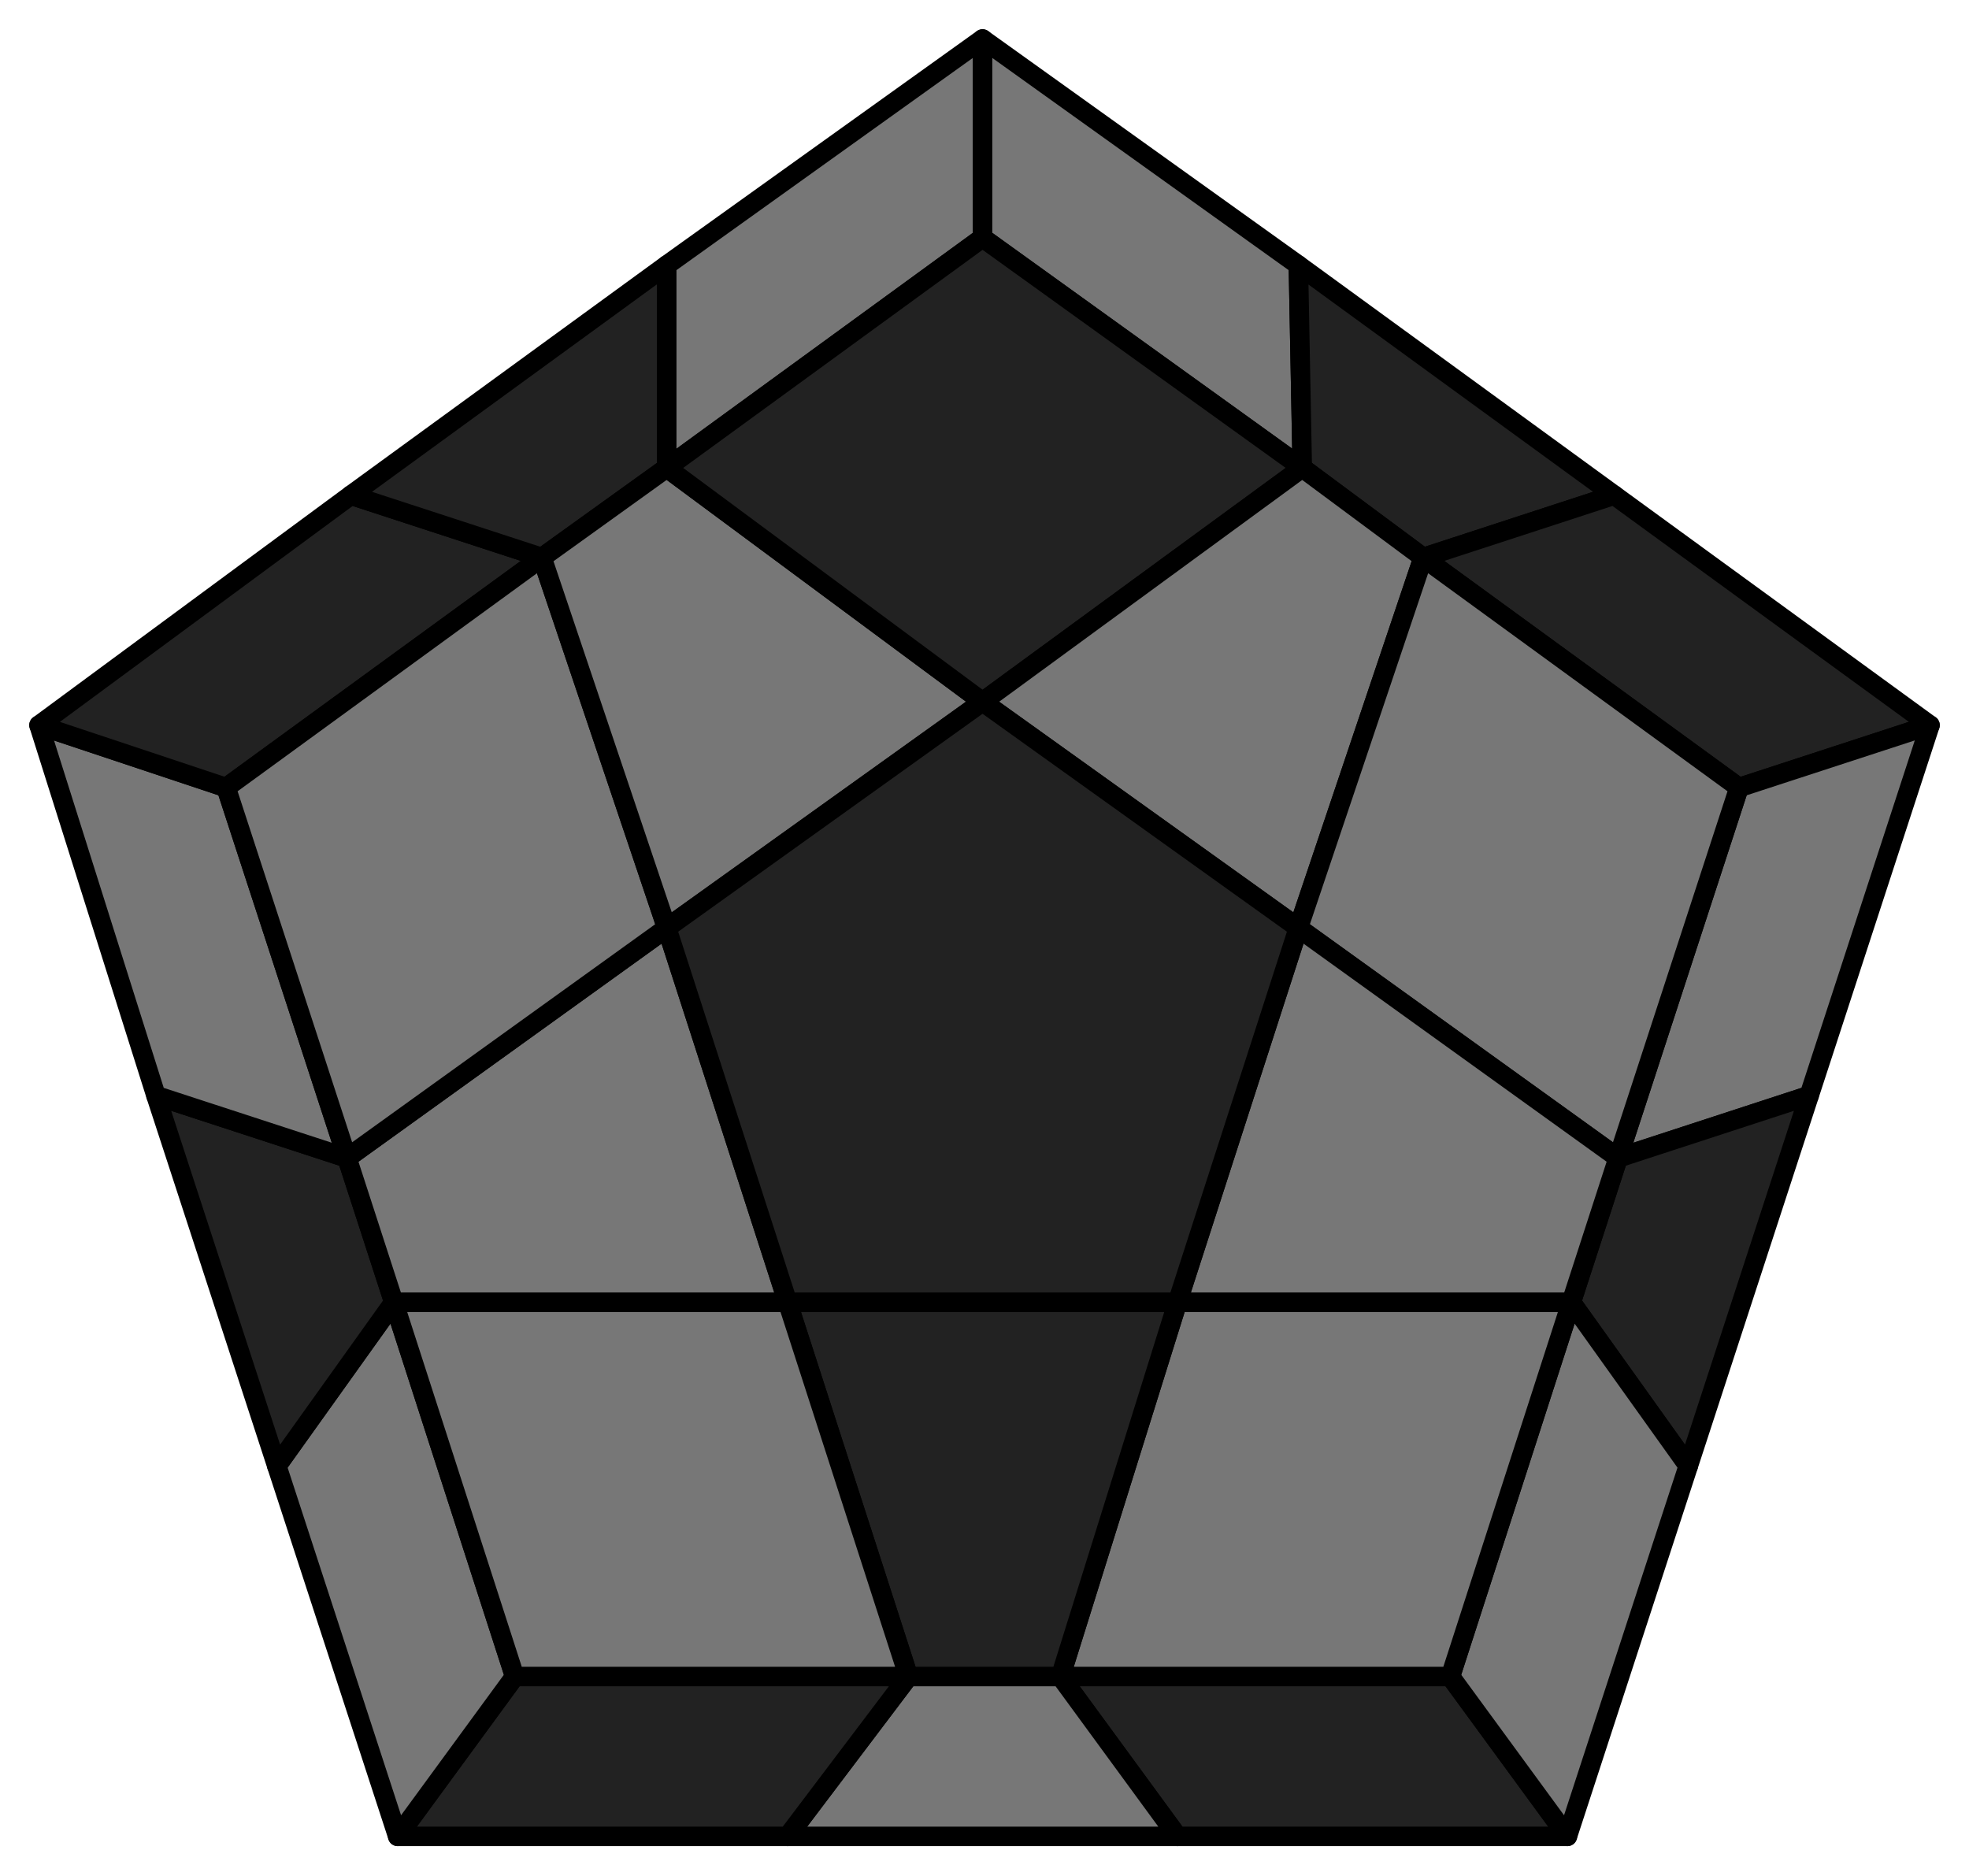
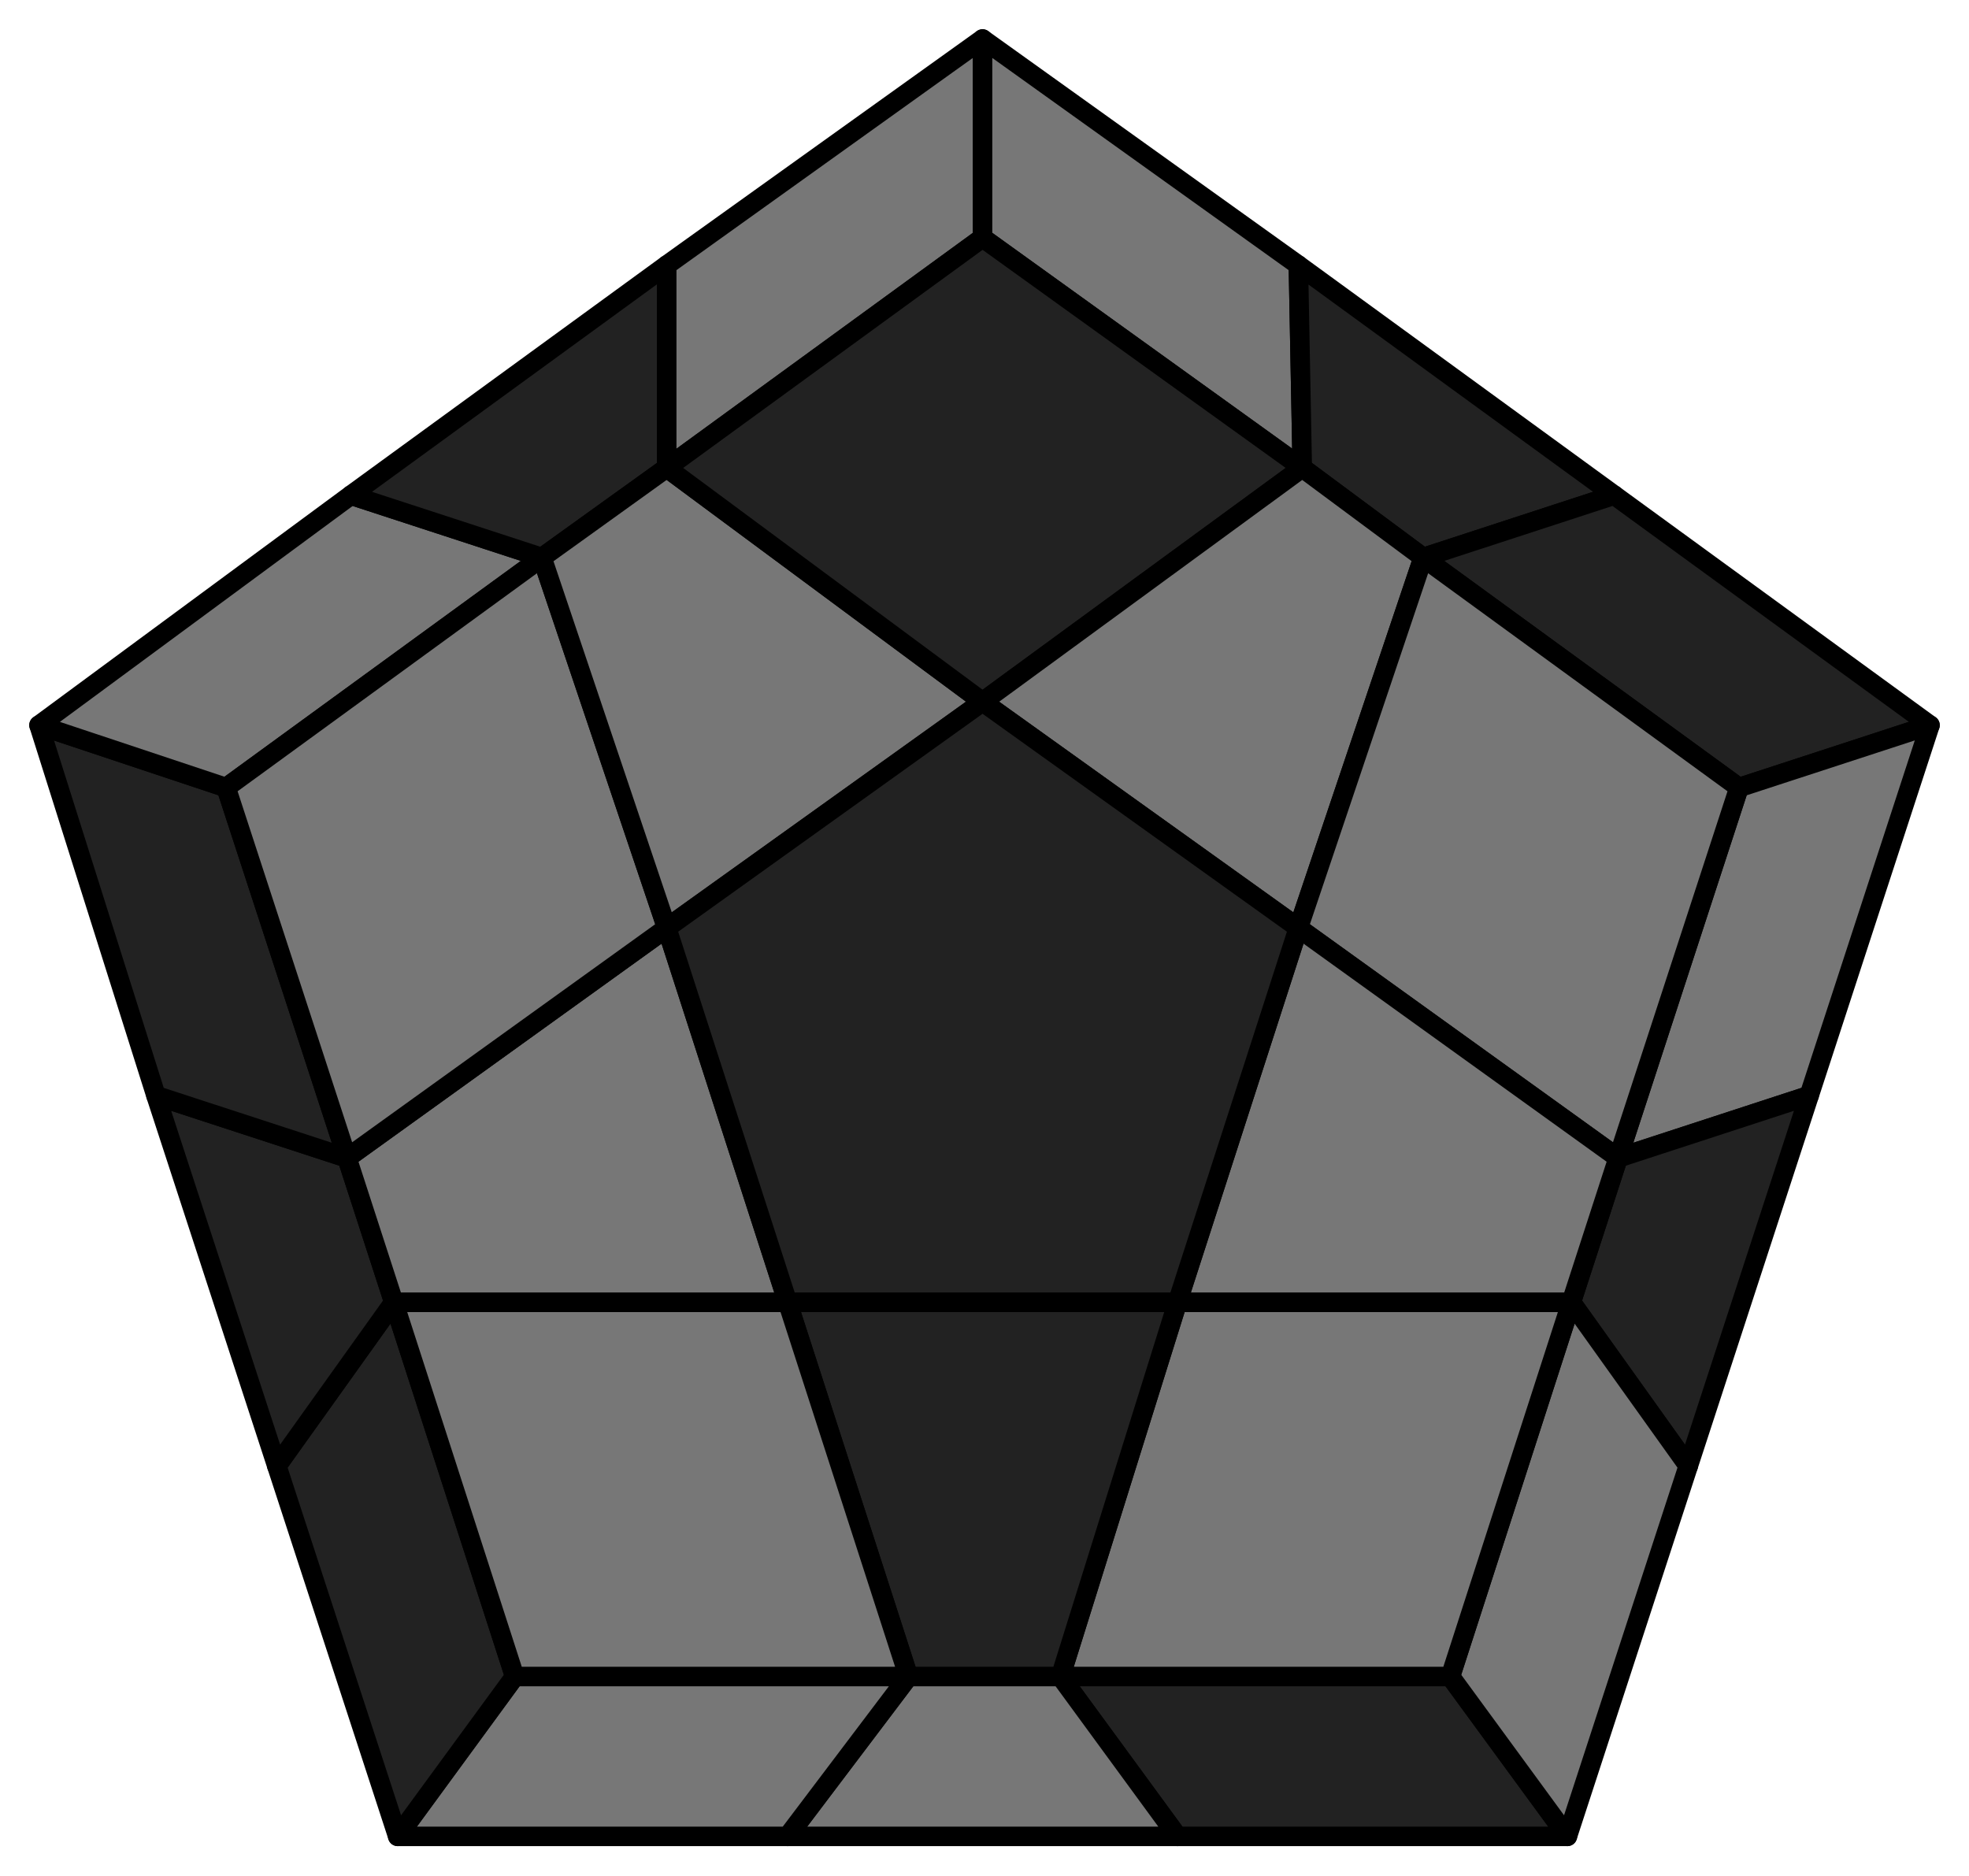
- <svg xmlns="http://www.w3.org/2000/svg" id="225" width="505" height="481">
+ <svg xmlns="http://www.w3.org/2000/svg" id="245" width="505" height="481">
  <style>
polygon { stroke: black; stroke-width: 5px; stroke-linejoin: round;}
.light {fill: #777;}
.dark {fill: #222;}
</style>
  <polygon class="dark" points="402 471 302 471 272 430 372 430" />
  <polygon class="light" points="302 471 202 471 233 430 272 430" />
-   <polygon class="dark" points="202 471 102 471 132 430 233 430" />
-   <polygon class="light" points="102 471 71 376 101 334 132 430" />
+   <polygon class="light" points="202 471 102 471 132 430 233 430" />
+   <polygon class="dark" points="102 471 71 376 101 334 132 430" />
  <polygon class="dark" points="71 376 40 281 89 297 101 334" />
-   <polygon class="light" points="40 281 10 186 58 202 89 297" />
-   <polygon class="dark" points="10 186 90 127 139 143 58 202" />
+   <polygon class="dark" points="40 281 10 186 58 202 89 297" />
+   <polygon class="light" points="10 186 90 127 139 143 58 202" />
  <polygon class="dark" points="90 127 171 68 171 120 139 143" />
  <polygon class="light" points="171 68 252 10 252 61 171 120" />
  <polygon class="light" points="252 10 333 68 334 120 252 61" />
  <polygon class="dark" points="333 68 414 127 365 143 334 120" />
  <polygon class="dark" points="414 127 495 186 446 202 365 143" />
  <polygon class="light" points="495 186 464 281 415 297 446 202" />
  <polygon class="dark" points="464 281 433 376 403 334 415 297" />
  <polygon class="light" points="433 376 402 471 372 430 403 334" />
  <polygon class="light" points="372 430 272 430 302 334 403 334" />
  <polygon class="dark" points="272 430 233 430 202 334 302 334" />
  <polygon class="light" points="132 430 101 334 202 334 233 430" />
  <polygon class="light" points="101 334 89 297 171 238 202 334" />
  <polygon class="light" points="58 202 139 143 171 238 89 297" />
  <polygon class="light" points="139 143 171 120 252 180 171 238" />
  <polygon class="dark" points="252 61 334 120 252 180 171 120" />
  <polygon class="light" points="334 120 365 143 333 238 252 180" />
  <polygon class="light" points="446 202 415 297 333 238 365 143" />
  <polygon class="light" points="415 297 403 334 302 334 333 238" />
  <polygon class="dark" points="302 334 202 334 171 238 252 180 333 238" />
</svg>
